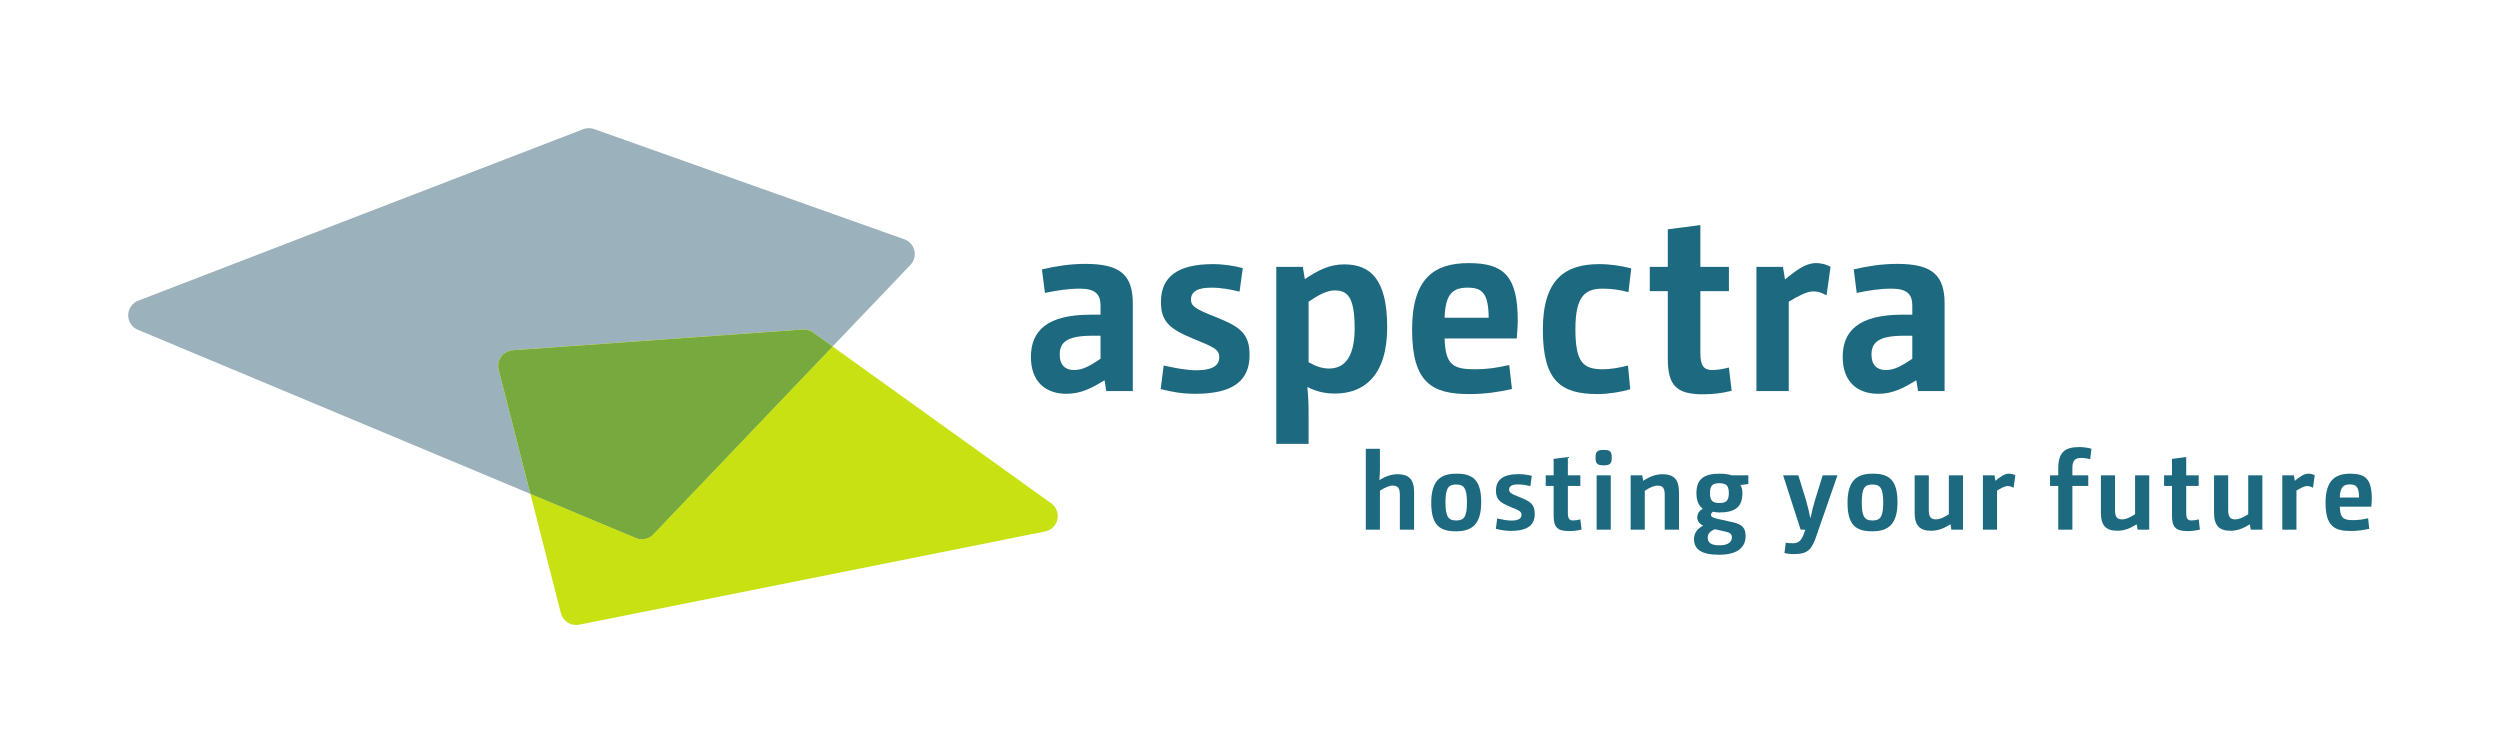
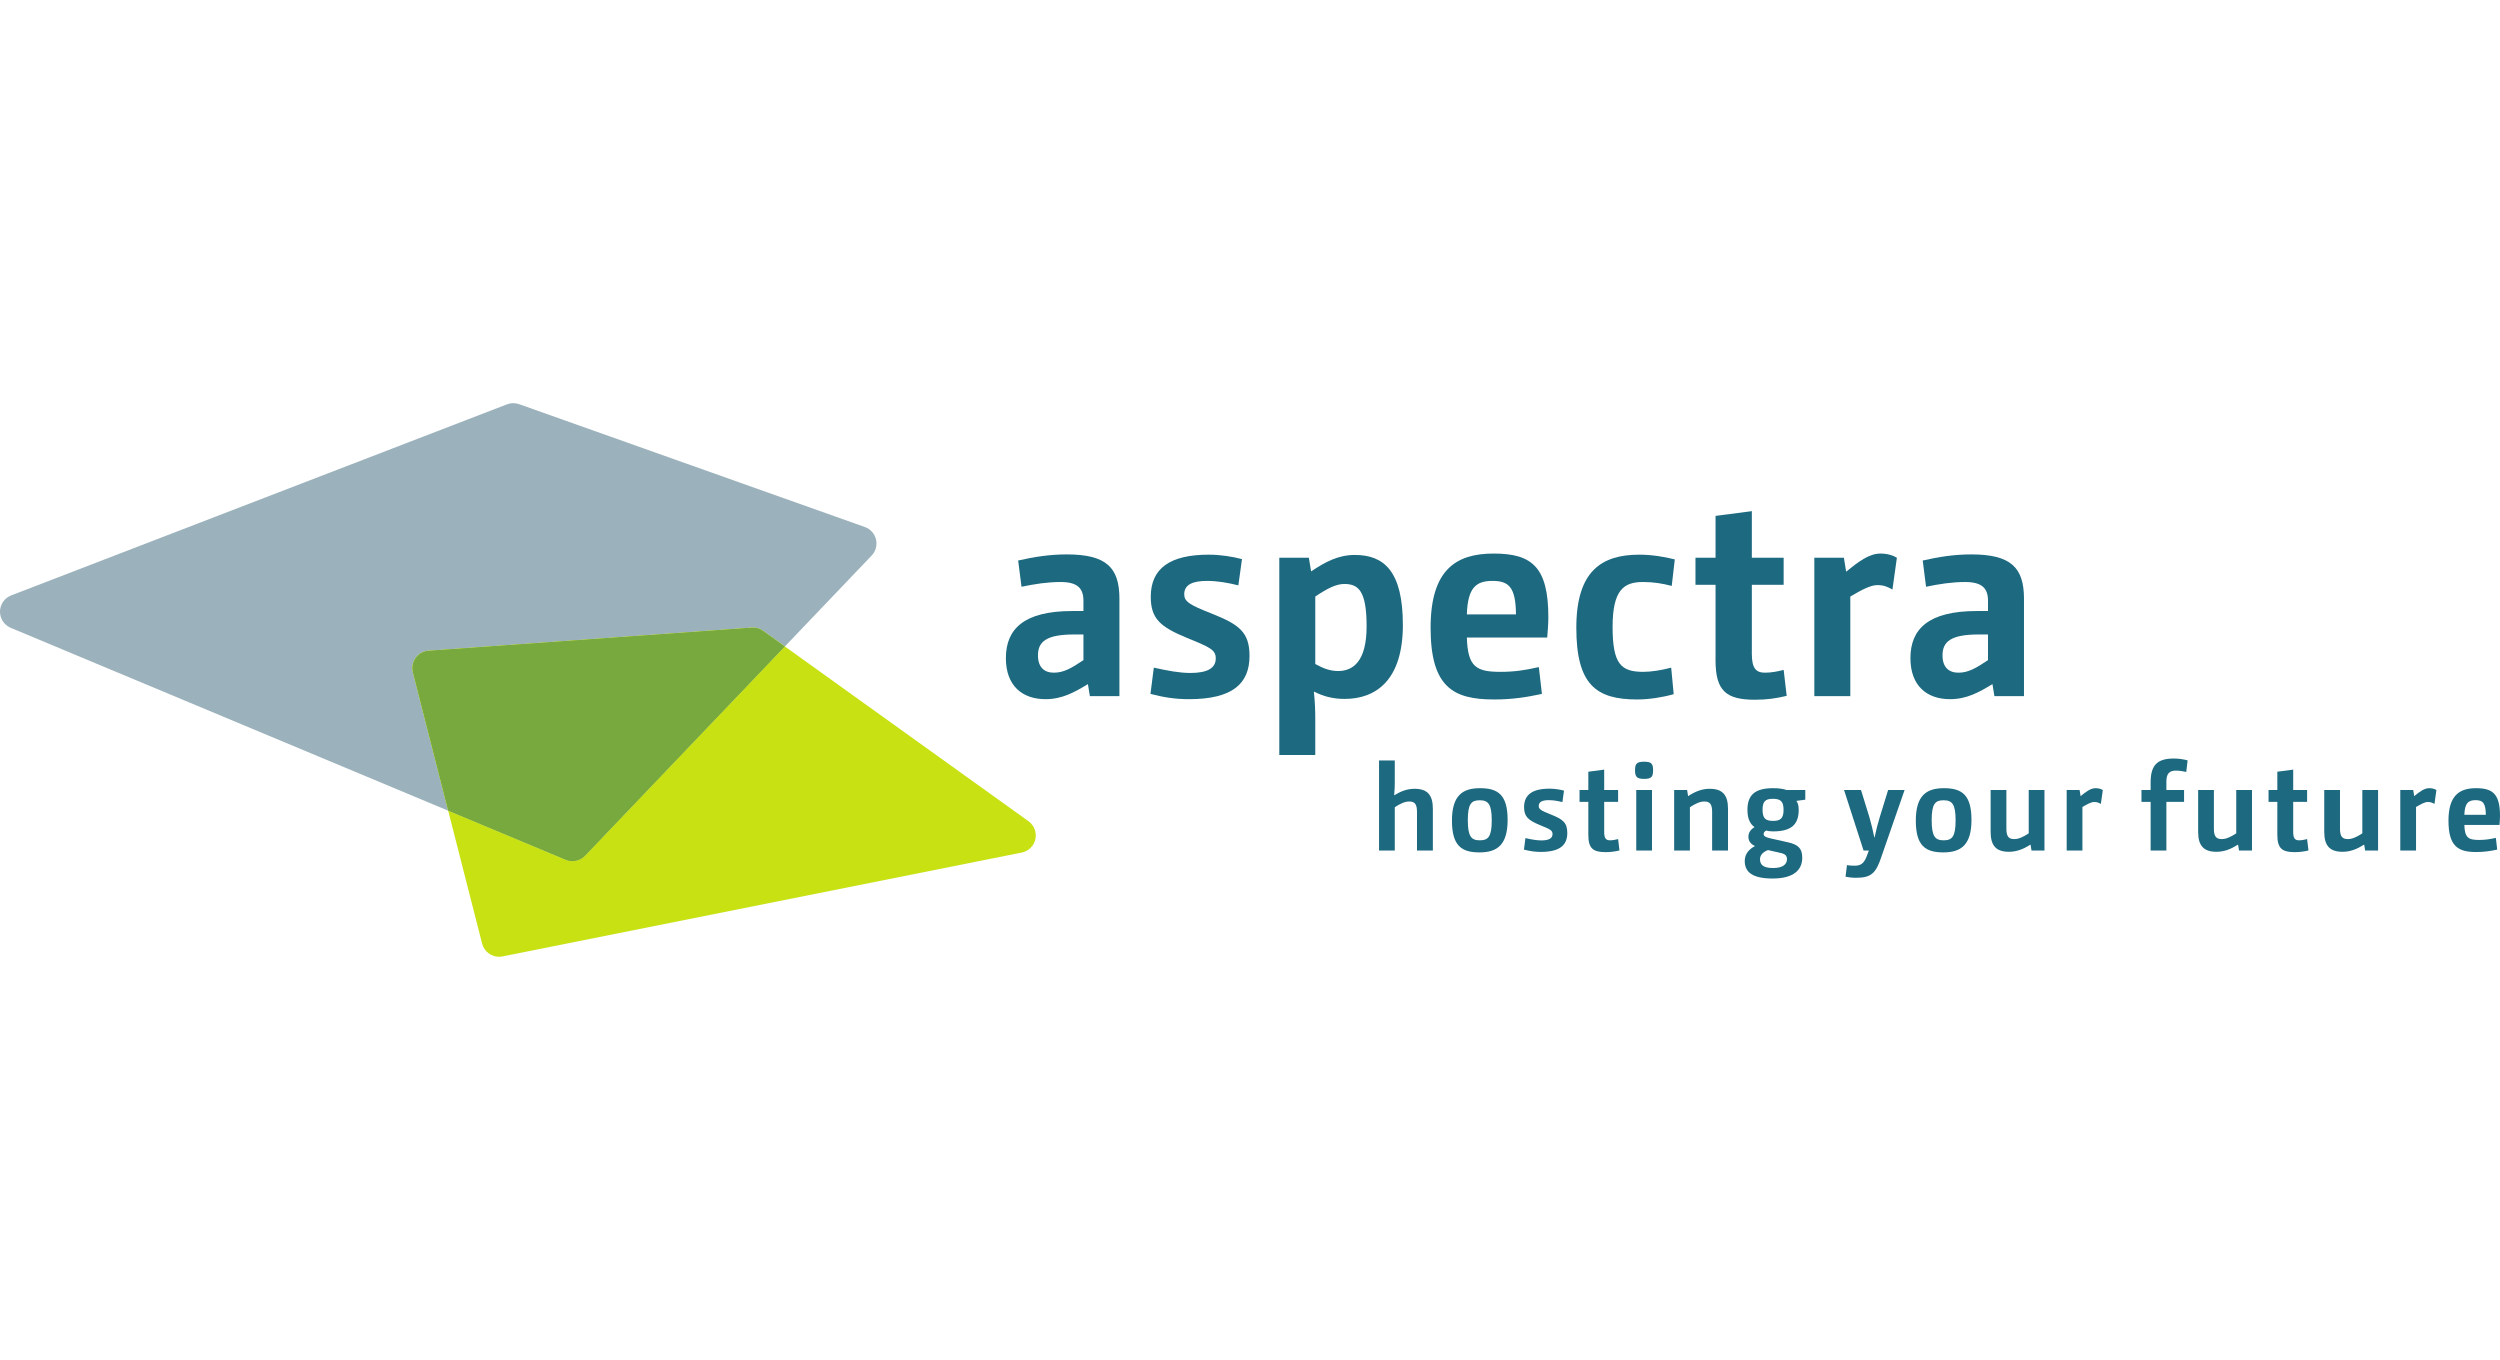
- <svg xmlns="http://www.w3.org/2000/svg" viewBox="0 0 276.375 83.262" height="83.262" width="276.375" xml:space="preserve" version="1.1" id="svg2">
+ <svg xmlns="http://www.w3.org/2000/svg" viewBox="0 0 248.029 134.922" height="134.922" width="248.029" xml:space="preserve" version="1.1" id="svg2">
  <defs id="defs6" />
-   <g transform="matrix(1.25,0,0,-1.25,0,83.2625)" id="g10">
+   <g transform="matrix(1.25,0,0,-1.25,-14.17269,109.0945)" id="g10">
    <g transform="scale(0.1,0.1)" id="g12">
      <path id="path14" style="fill:#1c6980;fill-opacity:1;fill-rule:nonzero;stroke:none" d="m 973.301,369.18 -7.301,0 c -21.93,0 -28.793,-5.524 -28.793,-16.598 0,-9.531 5.094,-13.73 12.629,-13.73 7.969,0 14.168,3.757 23.465,9.957 l 0,20.371 z m 3.551,-39.403 c -10.641,-6.433 -20.383,-11.953 -33.664,-11.953 -18.379,0 -31.446,10.614 -31.446,32.543 0,23.246 14.403,37.422 52.699,37.422 l 8.86,0 0,8.191 c 0,9.961 -4.871,14.836 -18.156,14.836 -10.403,0 -20.372,-1.554 -31,-3.765 l -2.653,20.816 c 12.395,2.875 25.024,4.86 38.524,4.86 31.445,0 41.844,-10.395 41.844,-35.207 l 0,-77.266 -23.465,0 -1.543,9.523" />
      <path id="path16" style="fill:#1c6980;fill-opacity:1;fill-rule:nonzero;stroke:none" d="m 1057.06,317.824 c -11.06,0 -20.37,1.535 -30.56,4.192 l 2.66,20.828 c 11.07,-2.438 20.38,-4.219 29.01,-4.219 13.72,0 20.15,3.984 20.15,11.523 0,6.864 -4.43,8.848 -23.03,16.387 -20.81,8.633 -28.56,15.051 -28.56,32.543 0,22.586 15.28,33.438 46.05,33.438 9.3,0 19.05,-1.555 26.35,-3.539 l -2.88,-20.817 c -7.97,1.992 -16.38,3.539 -24.79,3.539 -11.74,0 -18.16,-3.094 -18.16,-10.625 0,-5.765 4.2,-8.414 21.7,-15.277 21.7,-8.649 30.11,-14.613 30.11,-33.668 0,-22.137 -13.72,-34.305 -48.05,-34.305" />
      <path id="path18" style="fill:#1c6980;fill-opacity:1;fill-rule:nonzero;stroke:none" d="m 1157.31,345.719 c 6.43,-3.539 11.74,-5.543 18.16,-5.543 11.74,0 22.58,7.523 22.58,35.433 0,28.118 -6.42,33.653 -17.71,33.653 -6.43,0 -13.5,-3.539 -23.03,-9.969 l 0,-53.574 z m -5.1,84.359 1.78,-10.844 c 11.29,7.524 21.48,13.063 34.76,13.063 23.03,0 38.08,-12.848 38.08,-55.578 0,-42.957 -20.58,-58.688 -46.27,-58.688 -9.07,0 -16.82,2.004 -24.14,5.758 l -0.21,-0.215 c 0.87,-7.969 1.1,-14.832 1.1,-22.594 l 0,-27.445 -28.56,0 0,156.543 23.46,0" />
      <path id="path20" style="fill:#1c6980;fill-opacity:1;fill-rule:nonzero;stroke:none" d="m 1316.6,385.121 c -0.23,21.477 -5.54,26.578 -18.61,26.578 -13.06,0 -19.69,-5.312 -20.37,-26.578 l 38.98,0 z m 24.8,-18.367 -63.78,0 c 0.68,-23.469 7.54,-27.238 26.8,-27.238 11.07,0 19.48,1.32 30.33,3.769 l 2.44,-21.269 c -12.19,-2.657 -23.69,-4.426 -37.87,-4.426 -32.32,0 -50.48,9.519 -50.48,56.914 0,45.609 19.7,58.898 50.04,58.898 30.11,0 43.41,-10.41 43.41,-50.48 0,-5.32 -0.45,-10.633 -0.89,-16.168" />
      <path id="path22" style="fill:#1c6980;fill-opacity:1;fill-rule:nonzero;stroke:none" d="m 1441.78,321.809 c -8.42,-2.45 -19.49,-4.219 -29.01,-4.219 -32.55,0 -48.27,11.742 -48.27,56.914 0,45.164 20.15,58.012 50.04,58.012 9.53,0 19.49,-1.555 28.12,-3.77 l -2.44,-21.031 c -7.52,1.992 -14.61,3.101 -22.79,3.101 -15.06,0 -24.14,-5.98 -24.14,-35.648 0,-29.449 6.64,-35.652 24.35,-35.652 6.43,0 14.62,1.32 22.15,3.328 l 1.99,-21.035" />
      <path id="path24" style="fill:#1c6980;fill-opacity:1;fill-rule:nonzero;stroke:none" d="m 1531.47,320.465 c -8.4,-1.985 -15.49,-3.086 -25.23,-3.086 -22.82,0 -31.24,7.074 -31.24,31.215 l 0,60.011 -15.93,0 0,21.473 15.93,0 0,33.215 28.8,3.762 0,-36.977 25.25,0 0,-21.473 -25.25,0 0,-54.703 c 0,-11.293 3.1,-15.05 10.4,-15.05 4.89,0 9.75,0.878 14.85,2.218 l 2.42,-20.605" />
      <path id="path26" style="fill:#1c6980;fill-opacity:1;fill-rule:nonzero;stroke:none" d="m 1615.4,404.836 c -3.55,1.996 -6.65,3.535 -11.96,3.535 -5.54,0 -12.85,-3.984 -21.48,-9.078 l 0,-79.039 -28.57,0 0,109.824 23.47,0 1.78,-11.074 c 9.52,7.754 18.15,14.398 27.22,14.398 5.78,0 10.2,-1.55 13.07,-3.324 l -3.53,-25.242" />
      <path id="path28" style="fill:#1c6980;fill-opacity:1;fill-rule:nonzero;stroke:none" d="m 1691.24,369.18 -7.31,0 c -21.92,0 -28.79,-5.524 -28.79,-16.598 0,-9.531 5.1,-13.73 12.63,-13.73 7.98,0 14.17,3.757 23.47,9.957 l 0,20.371 z m 3.54,-39.403 c -10.63,-6.433 -20.37,-11.953 -33.66,-11.953 -18.38,0 -31.44,10.614 -31.44,32.543 0,23.246 14.39,37.422 52.7,37.422 l 8.86,0 0,8.191 c 0,9.961 -4.88,14.836 -18.17,14.836 -10.39,0 -20.37,-1.554 -30.99,-3.765 l -2.65,20.816 c 12.39,2.875 25.02,4.86 38.52,4.86 31.44,0 41.85,-10.395 41.85,-35.207 l 0,-77.266 -23.48,0 -1.54,9.523" />
      <path id="path30" style="fill:#1c6980;fill-opacity:1;fill-rule:nonzero;stroke:none" d="m 1238.04,197.668 0,30.711 c 0,6.293 -1.94,8.238 -6.2,8.238 -3.3,0 -6.87,-1.543 -11.43,-4.551 l 0,-34.398 -12.49,0 0,71.508 12.49,0 0,-17.149 c 0,-3.297 -0.09,-6.304 -0.49,-10.371 l 0.1,-0.097 c 4.95,3.004 9.89,5.136 16.08,5.136 10.08,0 14.53,-4.75 14.53,-15.89 l 0,-33.137 -12.59,0" />
      <path id="path32" style="fill:#1c6980;fill-opacity:1;fill-rule:nonzero;stroke:none" d="m 1287.78,237.59 c -6.59,0 -9.41,-2.813 -9.41,-15.793 0,-13.18 2.9,-15.992 9.51,-15.992 6.58,0 9.49,2.711 9.49,15.793 0,13.179 -2.91,15.992 -9.59,15.992 z m -0.1,-41.375 c -14.15,0 -21.89,5.133 -21.89,25.191 0,19.864 8.32,25.774 22.27,25.774 14.15,0 21.91,-5.145 21.91,-25.192 0,-19.859 -8.34,-25.773 -22.29,-25.773" />
      <path id="path34" style="fill:#1c6980;fill-opacity:1;fill-rule:nonzero;stroke:none" d="m 1336.31,196.598 c -4.84,0 -8.91,0.683 -13.38,1.843 l 1.18,9.11 c 4.83,-1.067 8.9,-1.836 12.69,-1.836 6,0 8.81,1.742 8.81,5.027 0,3.008 -1.93,3.883 -10.08,7.18 -9.1,3.773 -12.5,6.582 -12.5,14.238 0,9.875 6.69,14.629 20.16,14.629 4.06,0 8.34,-0.676 11.53,-1.543 l -1.26,-9.113 c -3.49,0.875 -7.17,1.547 -10.86,1.547 -5.13,0 -7.94,-1.356 -7.94,-4.653 0,-2.507 1.85,-3.675 9.51,-6.679 9.49,-3.778 13.16,-6.395 13.16,-14.723 0,-9.695 -6,-15.027 -21.02,-15.027" />
      <path id="path36" style="fill:#1c6980;fill-opacity:1;fill-rule:nonzero;stroke:none" d="m 1398.74,197.758 c -3.7,-0.863 -6.79,-1.34 -11.06,-1.34 -9.97,0 -13.65,3.094 -13.65,13.656 l 0,26.25 -6.98,0 0,9.399 6.98,0 0,14.531 12.59,1.652 0,-16.183 11.04,0 0,-9.399 -11.04,0 0,-23.926 c 0,-4.941 1.35,-6.593 4.55,-6.593 2.14,0 4.26,0.386 6.49,0.968 l 1.08,-9.015" />
      <path id="path38" style="fill:#1c6980;fill-opacity:1;fill-rule:nonzero;stroke:none" d="m 1412.06,197.668 0,48.055 12.5,0 0,-48.055 -12.5,0 z m 6.29,56.875 c -5.71,0 -7.26,1.551 -7.26,6.875 0,5.332 1.55,6.781 7.26,6.781 5.62,0 7.08,-1.449 7.08,-6.781 0,-5.324 -1.46,-6.875 -7.08,-6.875" />
      <path id="path40" style="fill:#1c6980;fill-opacity:1;fill-rule:nonzero;stroke:none" d="m 1472.29,197.668 0,30.711 c 0,6.293 -1.93,8.238 -6.2,8.238 -3.29,0 -6.89,-1.543 -11.44,-4.551 l 0,-34.398 -12.5,0 0,48.055 10.28,0 0.78,-4.848 c 5.71,3.688 10.94,5.82 17.15,5.82 10.07,0 14.53,-4.75 14.53,-15.89 l 0,-33.137 -12.6,0" />
      <path id="path42" style="fill:#1c6980;fill-opacity:1;fill-rule:nonzero;stroke:none" d="m 1520.55,238.75 c -5.92,0 -8.23,-1.934 -8.23,-8.727 0,-6.683 2.24,-8.808 8.33,-8.808 5.92,0 8.33,2.031 8.33,8.808 0,6.696 -2.41,8.727 -8.43,8.727 z m -3.96,-40.691 c -3.5,-1.36 -6.31,-3.688 -6.31,-7.262 0,-4.172 2.32,-6.984 10.37,-6.984 8.24,0 11.04,3.296 11.04,7.07 0,2.722 -1.55,4.172 -5.22,4.941 l -9.88,2.235 z m -15.51,10.558 c 0,3.293 1.74,5.715 4.84,7.656 -3.48,2.516 -5.6,6.582 -5.6,13.75 0,12.012 6.29,17.157 20.33,17.157 4.84,0 8.24,-0.582 10.76,-1.457 l 14.82,0 0,-7.657 -7.07,-0.964 c 1.06,-1.446 1.84,-3.489 1.84,-7.079 0,-12.101 -6.3,-17.14 -20.45,-17.14 -2.22,0 -4.35,0.285 -5.42,0.668 -1.36,-0.863 -1.94,-1.543 -1.94,-2.707 0,-1.551 0.87,-2.512 6.1,-3.676 l 13.08,-2.914 c 8.24,-1.836 11.44,-4.844 11.44,-12.297 0,-9.691 -6.89,-16.473 -23.45,-16.473 -16.08,0 -22.19,5.039 -22.19,13.95 0,5.914 3.89,9.589 8.14,11.82 -3.39,1.543 -5.23,3.973 -5.23,7.363" />
      <path id="path44" style="fill:#1c6980;fill-opacity:1;fill-rule:nonzero;stroke:none" d="m 1625.04,245.723 -18.22,-52.41 c -4.45,-13.762 -8.32,-17.247 -20.33,-17.247 -3.2,0 -6.21,0.391 -8.33,0.868 l 1.16,9.203 c 1.74,-0.383 4.36,-0.481 6.1,-0.481 4.36,0 7.26,1.352 9.58,7.551 l 1.66,4.461 -4.17,0 -15.5,48.055 13.46,0 6.69,-21.7 c 1.65,-5.914 2.62,-9.691 3.88,-15.984 l 0.2,0 c 1.34,6.293 2.32,10.262 4.06,15.984 l 6.69,21.7 13.07,0" />
      <path id="path46" style="fill:#1c6980;fill-opacity:1;fill-rule:nonzero;stroke:none" d="m 1655.94,237.59 c -6.6,0 -9.4,-2.813 -9.4,-15.793 0,-13.18 2.91,-15.992 9.5,-15.992 6.59,0 9.49,2.711 9.49,15.793 0,13.179 -2.9,15.992 -9.59,15.992 z m -0.1,-41.375 c -14.14,0 -21.89,5.133 -21.89,25.191 0,19.864 8.33,25.774 22.29,25.774 14.14,0 21.89,-5.145 21.89,-25.192 0,-19.859 -8.34,-25.773 -22.29,-25.773" />
      <path id="path48" style="fill:#1c6980;fill-opacity:1;fill-rule:nonzero;stroke:none" d="m 1705.83,245.723 0,-30.707 c 0,-6.399 2.03,-8.243 6.3,-8.243 3.29,0 6.88,1.559 11.43,4.551 l 0,34.399 12.5,0 0,-48.055 -10.26,0 -0.79,4.75 c -5.71,-3.59 -10.94,-5.719 -17.15,-5.719 -10.06,0 -14.53,4.746 -14.53,15.793 l 0,33.231 12.5,0" />
      <path id="path50" style="fill:#1c6980;fill-opacity:1;fill-rule:nonzero;stroke:none" d="m 1780.82,234.672 c -1.56,0.879 -2.9,1.562 -5.24,1.562 -2.42,0 -5.61,-1.742 -9.4,-3.972 l 0,-34.594 -12.49,0 0,48.055 10.26,0 0.78,-4.848 c 4.17,3.395 7.95,6.305 11.92,6.305 2.52,0 4.45,-0.684 5.72,-1.457 l -1.55,-11.051" />
      <path id="path52" style="fill:#1c6980;fill-opacity:1;fill-rule:nonzero;stroke:none" d="m 1832.82,245.723 14.04,0 0,-9.399 -14.04,0 0,-38.656 -12.5,0 0,38.656 -7.27,0 0,9.399 7.27,0 0,6.203 c 0,14.047 5.82,18.797 18.51,18.797 4.06,0 7.84,-0.68 10.84,-1.461 l -1.07,-9.199 c -2.23,0.484 -5.14,1.066 -8.22,1.066 -5.04,0 -7.56,-2.227 -7.56,-8.723 l 0,-6.683" />
      <path id="path54" style="fill:#1c6980;fill-opacity:1;fill-rule:nonzero;stroke:none" d="m 1870.53,245.723 0,-30.707 c 0,-6.399 2.03,-8.243 6.31,-8.243 3.28,0 6.88,1.559 11.43,4.551 l 0,34.399 12.5,0 0,-48.055 -10.28,0 -0.77,4.75 c -5.71,-3.59 -10.95,-5.719 -17.16,-5.719 -10.06,0 -14.52,4.746 -14.52,15.793 l 0,33.231 12.49,0" />
      <path id="path56" style="fill:#1c6980;fill-opacity:1;fill-rule:nonzero;stroke:none" d="m 1945.59,197.758 c -3.67,-0.863 -6.78,-1.34 -11.03,-1.34 -9.98,0 -13.67,3.094 -13.67,13.656 l 0,26.25 -6.98,0 0,9.399 6.98,0 0,14.531 12.59,1.652 0,-16.183 11.04,0 0,-9.399 -11.04,0 0,-23.926 c 0,-4.941 1.36,-6.593 4.55,-6.593 2.14,0 4.27,0.386 6.49,0.968 l 1.07,-9.015" />
      <path id="path58" style="fill:#1c6980;fill-opacity:1;fill-rule:nonzero;stroke:none" d="m 1970.61,245.723 0,-30.707 c 0,-6.399 2.04,-8.243 6.31,-8.243 3.28,0 6.87,1.559 11.42,4.551 l 0,34.399 12.5,0 0,-48.055 -10.27,0 -0.76,4.75 c -5.72,-3.59 -10.96,-5.719 -17.16,-5.719 -10.07,0 -14.53,4.746 -14.53,15.793 l 0,33.231 12.49,0" />
      <path id="path60" style="fill:#1c6980;fill-opacity:1;fill-rule:nonzero;stroke:none" d="m 2045.6,234.672 c -1.55,0.879 -2.9,1.562 -5.22,1.562 -2.43,0 -5.63,-1.742 -9.41,-3.972 l 0,-34.594 -12.5,0 0,48.055 10.27,0 0.78,-4.848 c 4.17,3.395 7.95,6.305 11.91,6.305 2.52,0 4.46,-0.684 5.72,-1.457 l -1.55,-11.051" />
      <path id="path62" style="fill:#1c6980;fill-opacity:1;fill-rule:nonzero;stroke:none" d="m 2086.37,226.055 c -0.1,9.398 -2.42,11.625 -8.14,11.625 -5.71,0 -8.62,-2.325 -8.91,-11.625 l 17.05,0 z m 10.84,-8.035 -27.89,0 c 0.29,-10.27 3.29,-11.922 11.72,-11.922 4.84,0 8.53,0.582 13.28,1.652 l 1.07,-9.309 c -5.34,-1.16 -10.38,-1.937 -16.58,-1.937 -14.14,0 -22.09,4.172 -22.09,24.902 0,19.957 8.63,25.774 21.9,25.774 13.18,0 18.99,-4.551 18.99,-22.098 0,-2.324 -0.19,-4.648 -0.4,-7.062" />
      <path id="path64" style="fill:#c7e112;fill-opacity:1;fill-rule:nonzero;stroke:none" d="M 929.688,220.953 736.324,359.664 577.75,193.551 c -2.687,-2.797 -6.328,-4.289 -10.039,-4.289 -1.809,0 -3.613,0.347 -5.348,1.07 l -93.258,38.984 26.926,-105.484 c 1.602,-6.254 7.207,-10.449 13.434,-10.449 0.902,0 1.812,0.086 2.742,0.269 l 412.117,82.438 c 5.403,1.078 9.668,5.258 10.836,10.668 1.164,5.402 -1.004,10.972 -5.472,14.195" />
      <path id="path66" style="fill:#9bb1bb;fill-opacity:1;fill-rule:nonzero;stroke:none" d="m 443.293,350.582 c 2.414,3.328 6.16,5.434 10.27,5.719 l 256.414,18.308 c 3.187,0.274 6.429,-0.66 9.07,-2.554 l 17.277,-12.391 68.879,72.164 c 3.238,3.399 4.555,8.195 3.453,12.781 -1.082,4.575 -4.41,8.293 -8.847,9.86 L 525.41,551.965 c -3.129,1.094 -6.558,1.055 -9.633,-0.129 L 122.273,400.195 c -5.285,-2.047 -8.804,-7.078 -8.89,-12.757 -0.082,-5.665 3.305,-10.797 8.535,-12.989 L 469.105,229.316 441.098,339.047 c -1,3.98 -0.215,8.211 2.195,11.535" />
      <path id="path68" style="fill:#c7e112;fill-opacity:1;fill-rule:nonzero;stroke:none" d="m 567.711,189.262 c 3.711,0 7.352,1.492 10.039,4.289 l 158.574,166.113 -17.277,12.391 c -2.641,1.894 -5.883,2.828 -9.07,2.554 L 453.563,356.301 c -4.11,-0.285 -7.856,-2.391 -10.27,-5.719 -2.41,-3.324 -3.195,-7.555 -2.195,-11.535 l 28.007,-109.731 93.258,-38.984 c 1.735,-0.723 3.539,-1.07 5.348,-1.07" />
      <path id="path70" style="fill:#77a93f;fill-opacity:1;fill-rule:nonzero;stroke:none" d="m 567.711,189.262 c 3.711,0 7.352,1.492 10.039,4.289 l 158.574,166.113 -17.277,12.391 c -2.641,1.894 -5.883,2.828 -9.07,2.554 L 453.563,356.301 c -4.11,-0.285 -7.856,-2.391 -10.27,-5.719 -2.41,-3.324 -3.195,-7.555 -2.195,-11.535 l 28.007,-109.731 93.258,-38.984 c 1.735,-0.723 3.539,-1.07 5.348,-1.07" />
    </g>
  </g>
</svg>
